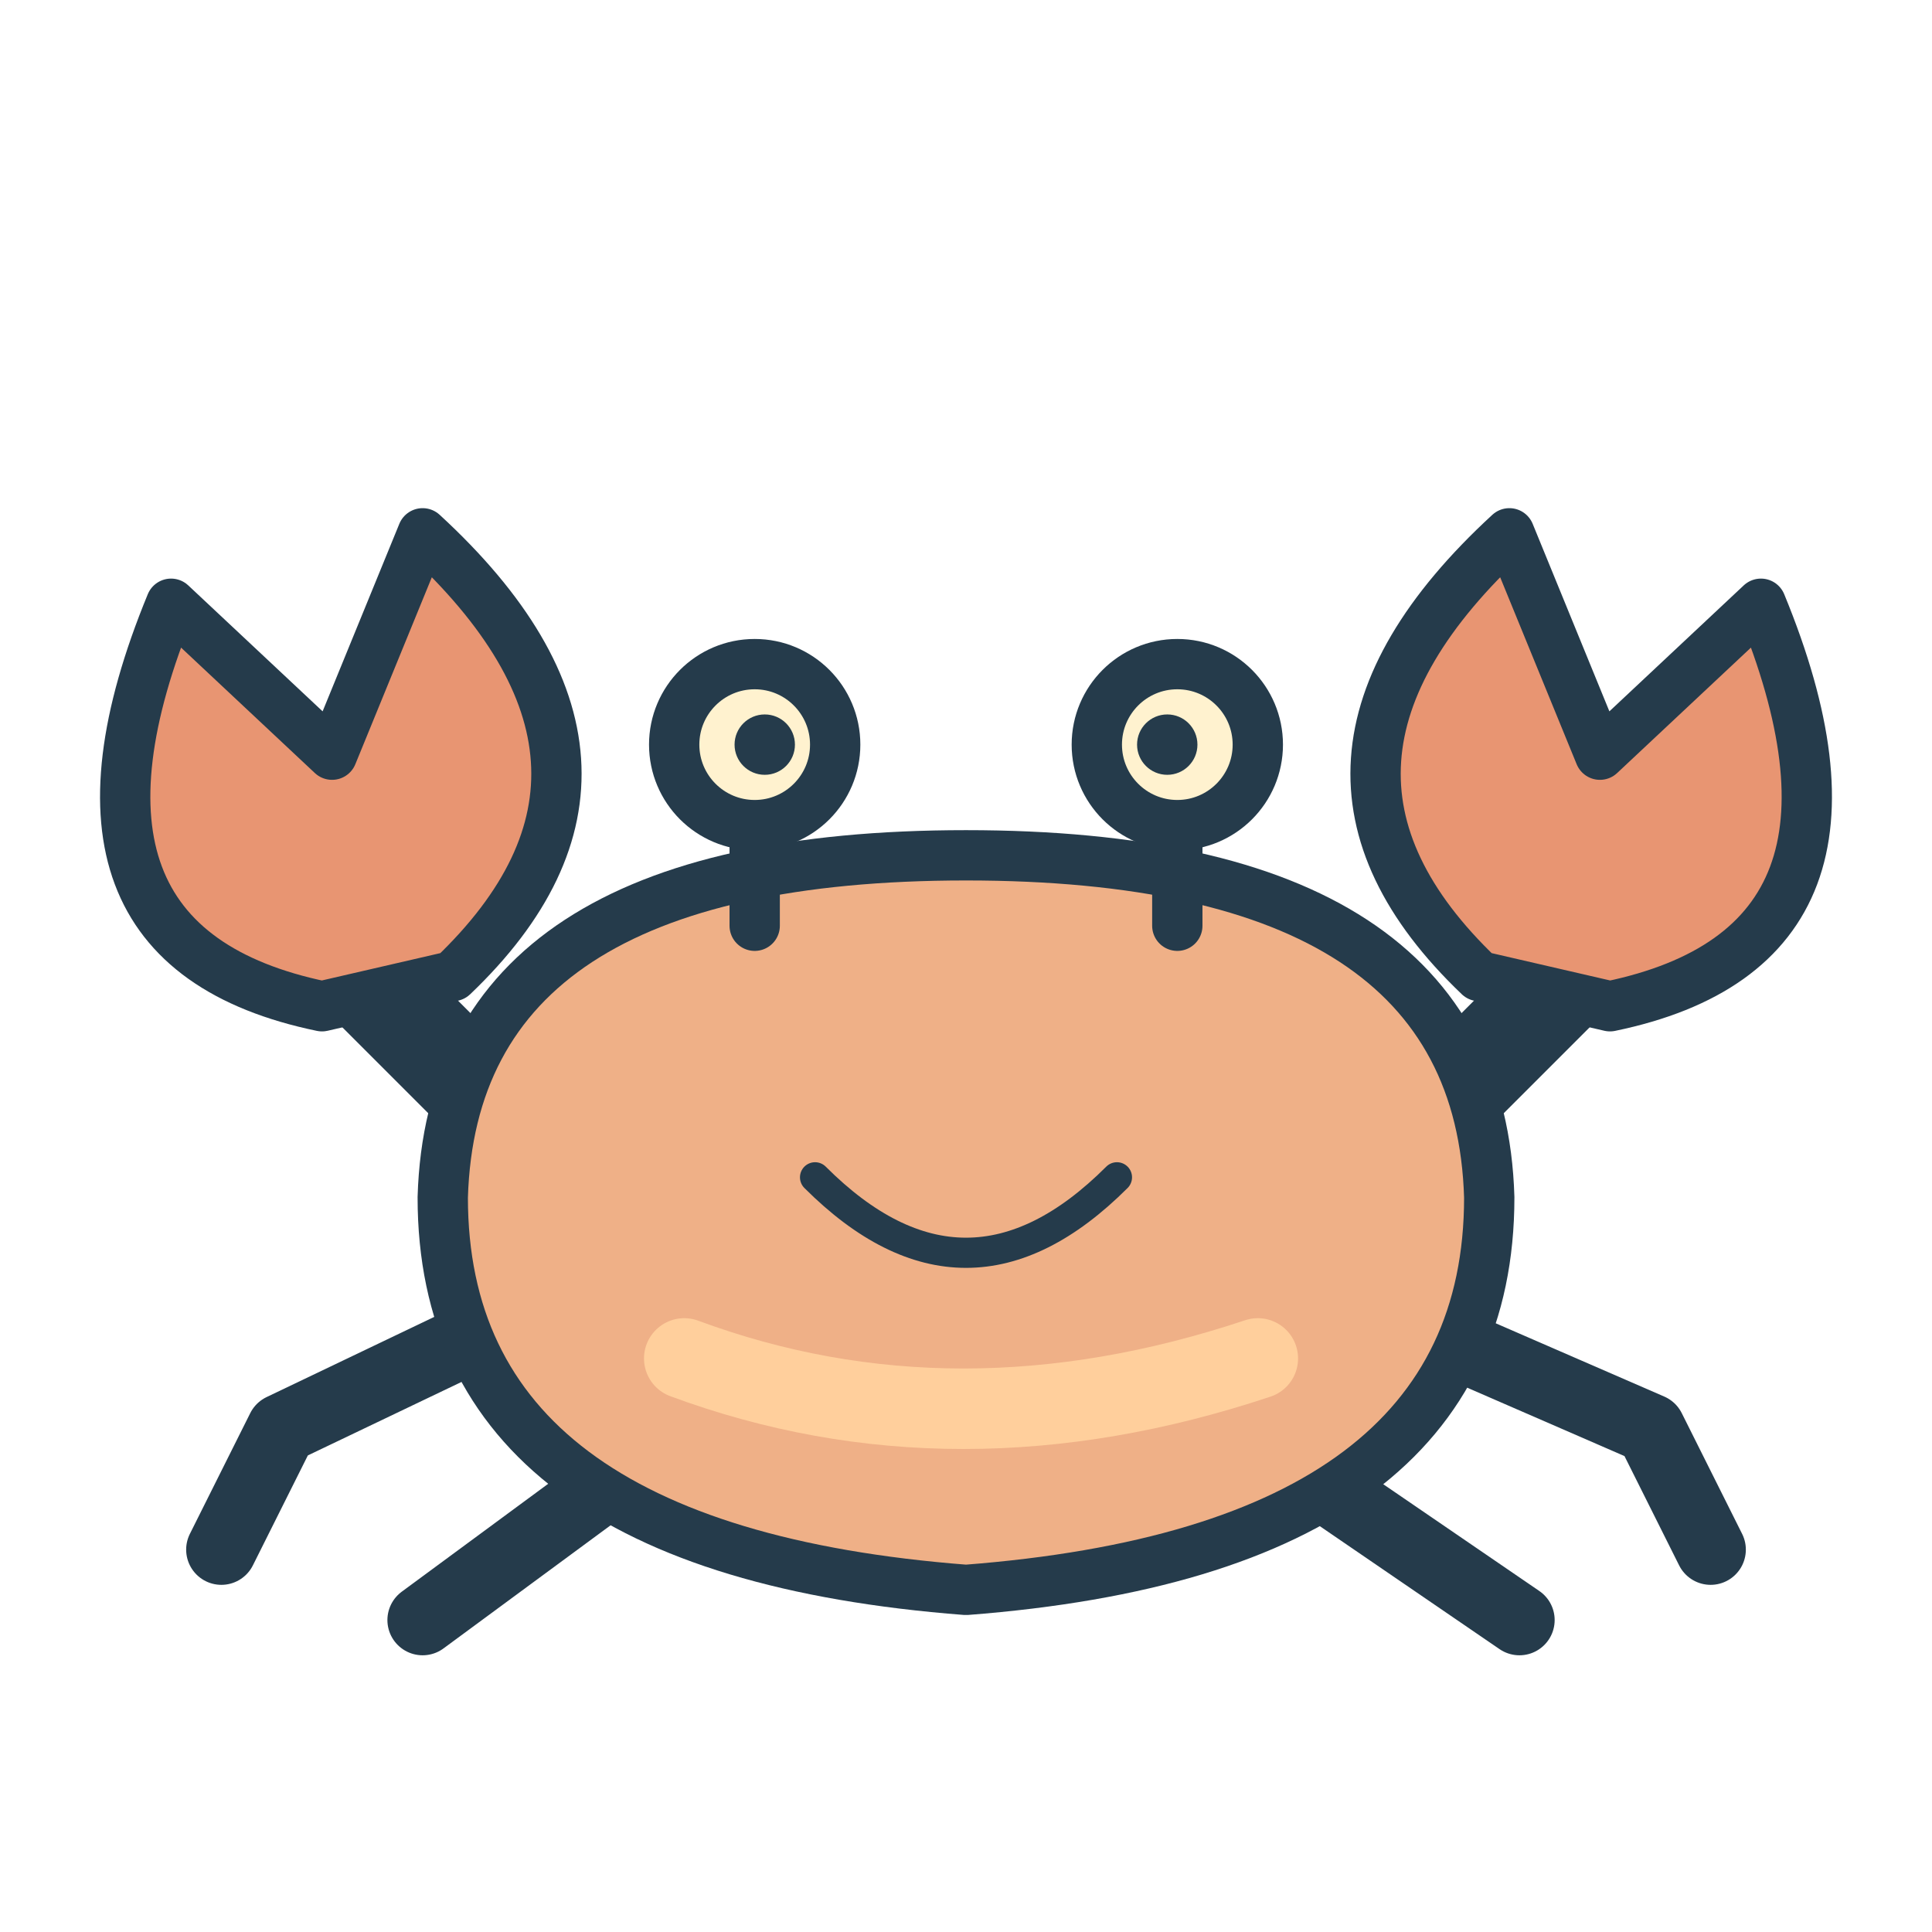
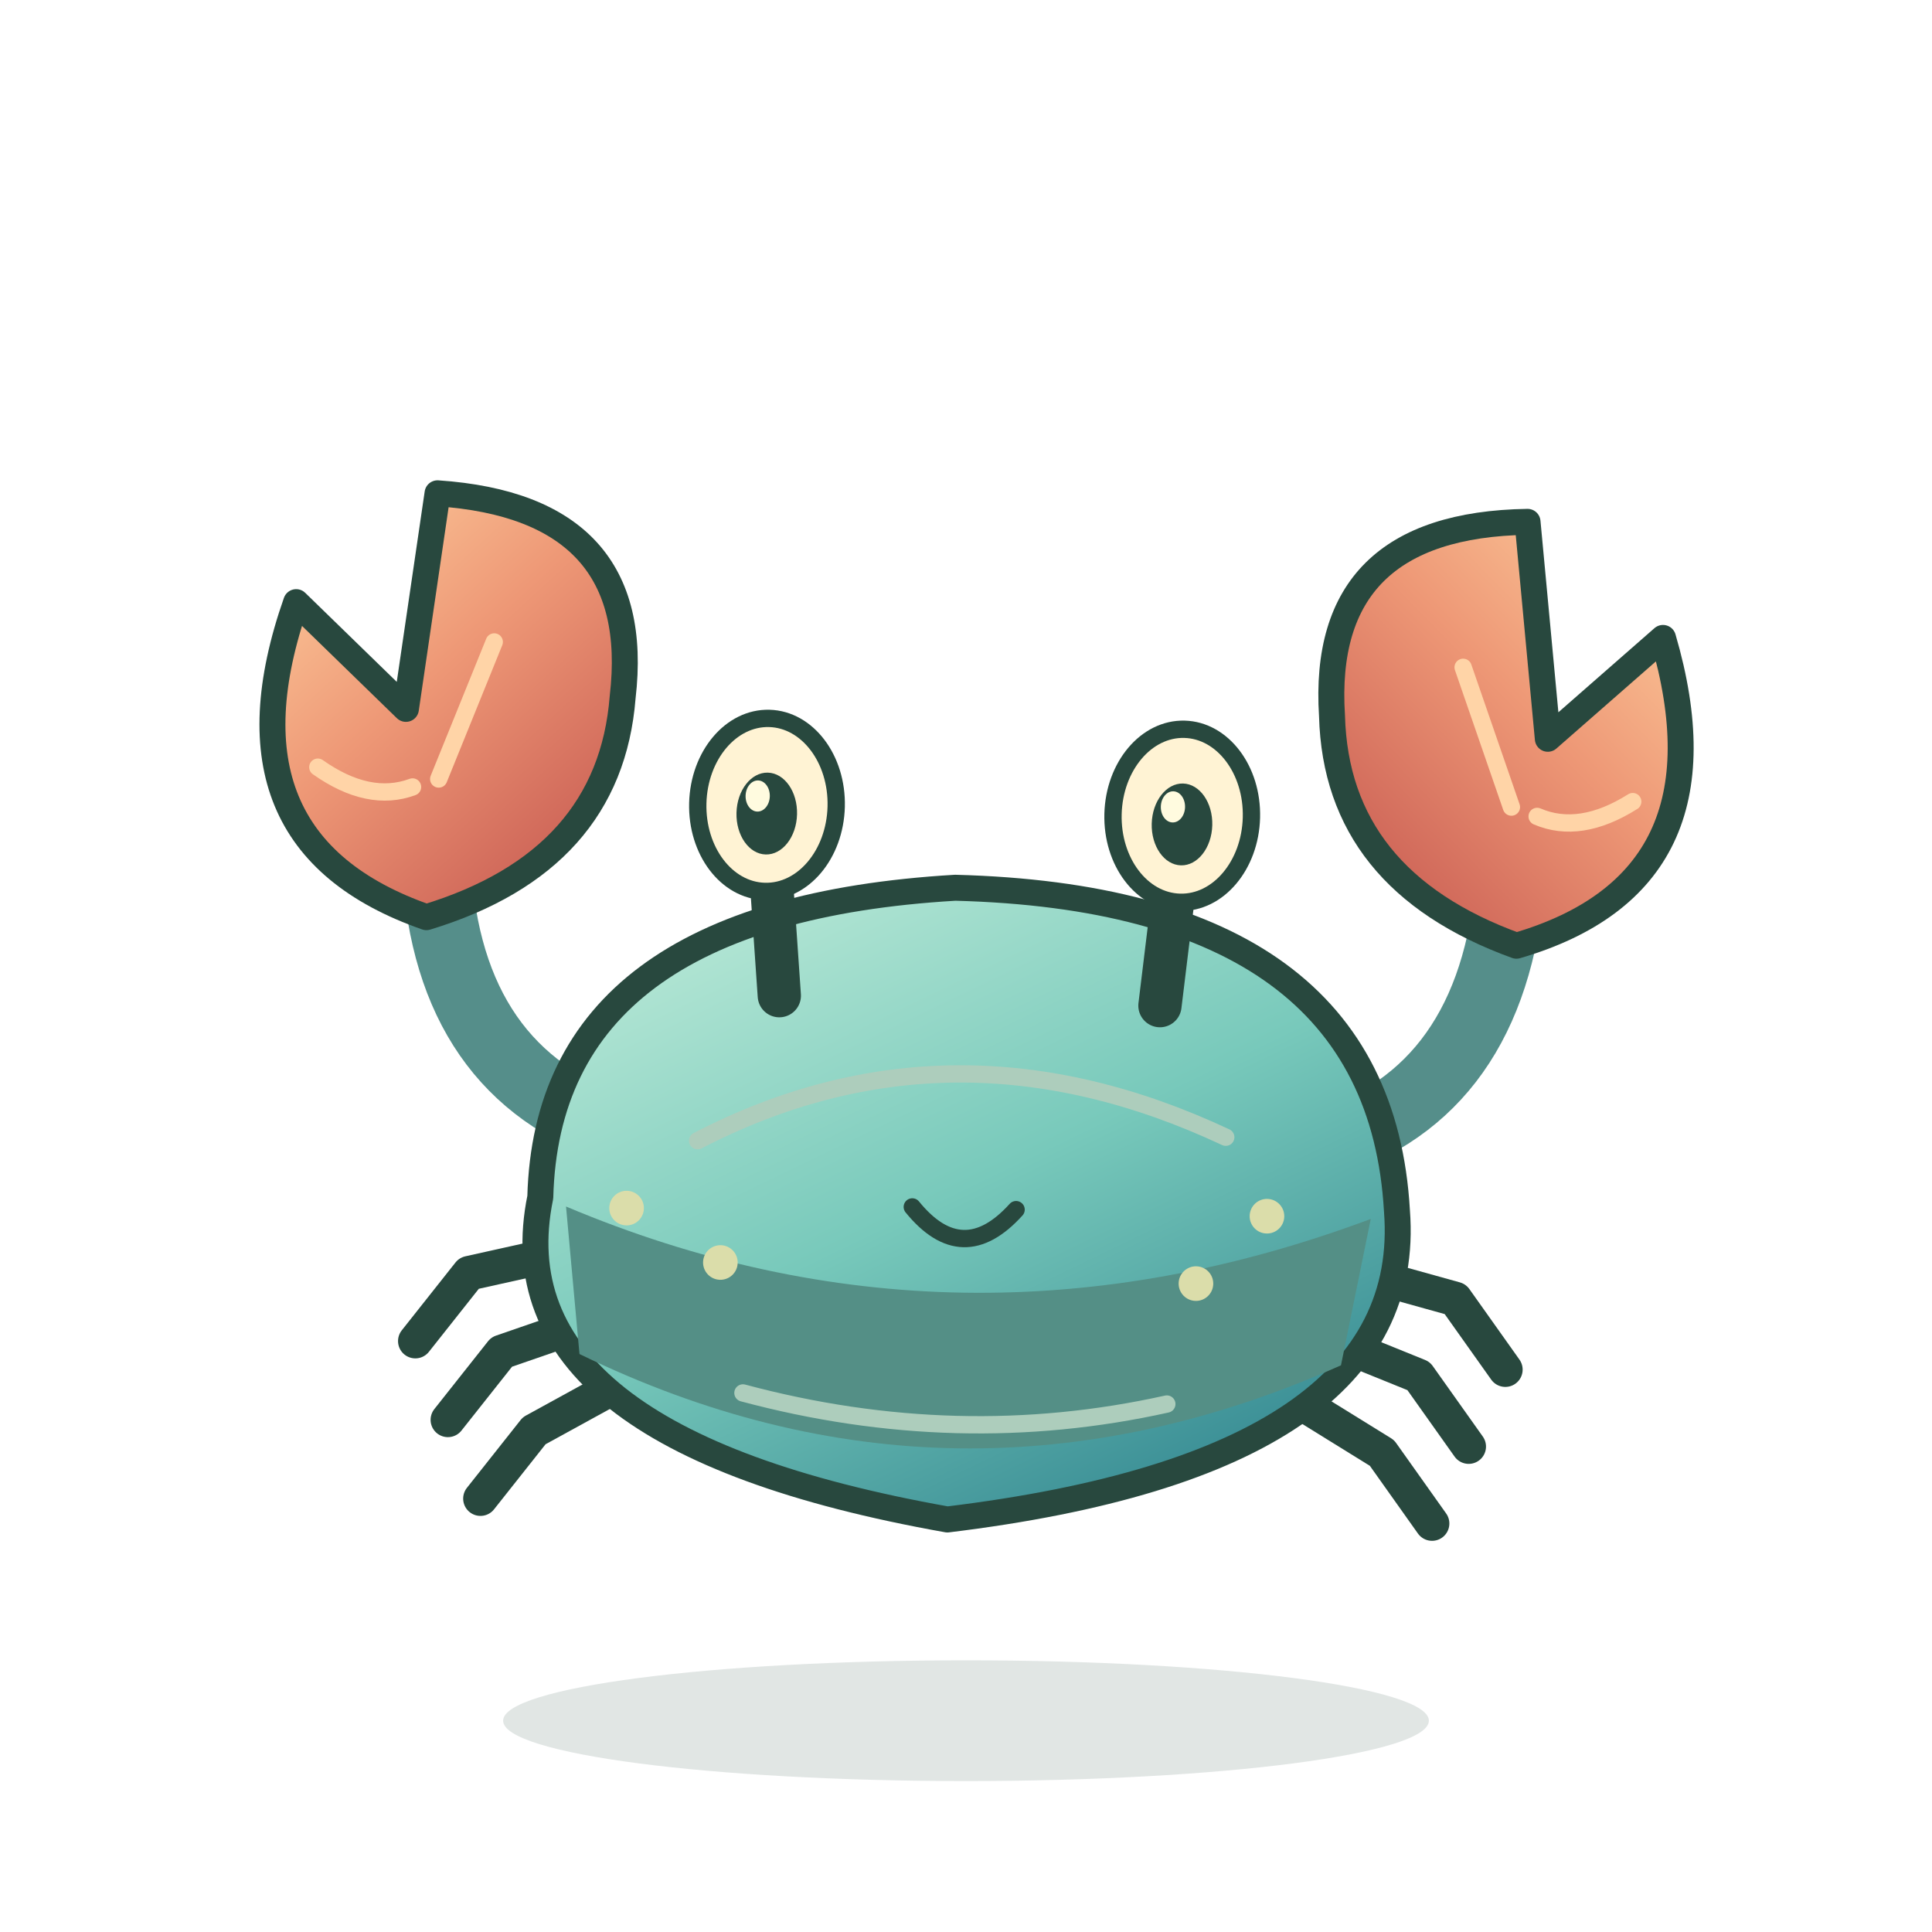
<svg xmlns="http://www.w3.org/2000/svg" width="192" height="192" viewBox="0 0 192 192">
-   <g stroke="#253b4b" stroke-width="5" stroke-linecap="round" stroke-linejoin="round">
-     <path d="M51 131 L28 142 22 154 M61 147 L42 161 M141 132 L164 142 170 154 M132 148 L151 161" fill="none" stroke-width="7" />
-     <path d="M52 113 L32 93 M140 113 L160 93" fill="none" stroke-width="10" />
-     <path d="M32 100 Q3 94 17 60 L33 75 42 53 Q67 76 45 97Z M160 100 Q189 94 175 60 L159 75 150 53 Q125 76 147 97Z" fill="#e89572" />
-     <path d="M44 119 Q45 85 96 85 Q147 85 148 119 Q148 154 96 158 Q44 154 44 119Z" fill="#efb087" />
-     <path d="M75 92 L75 74 M117 92 L117 74" fill="none" />
-     <circle cx="75" cy="74" r="8" fill="#fff2cf" />
-     <circle cx="117" cy="74" r="8" fill="#fff2cf" />
-     <circle cx="76" cy="74" r="3" fill="#253b4b" stroke="none" />
-     <circle cx="116" cy="74" r="3" fill="#253b4b" stroke="none" />
-     <path d="M81 117 Q96 132 111 117" fill="none" stroke-width="3" />
-     <path d="M68 135 Q95 145 125 135" fill="none" stroke="#ffcf9c" stroke-width="8" />
+   <defs>
+     <linearGradient id="coral" x1="0" y1="0" x2="0.8" y2="1">
+       <stop stop-color="#ffd3a1" />
+       <stop offset="0.48" stop-color="#ee9876" />
+       <stop offset="1" stop-color="#c85b52" />
+     </linearGradient>
+     <linearGradient id="water" x1="0" y1="0" x2="0.7" y2="1">
+       <stop stop-color="#c6efdc" />
+       <stop offset="0.55" stop-color="#78c9bb" />
+       <stop offset="1" stop-color="#388c94" />
+     </linearGradient>
+     <linearGradient id="leaf" x1="0" y1="0" x2="0.5" y2="1">
+       <stop stop-color="#d9e29b" />
+       <stop offset="0.48" stop-color="#9cba76" />
+       <stop offset="1" stop-color="#527e5d" />
+     </linearGradient>
+     <linearGradient id="cream" x1="0" y1="0" x2="0.4" y2="1">
+       <stop stop-color="#fff9e4" />
+       <stop offset="1" stop-color="#e6c990" />
+     </linearGradient>
+     <linearGradient id="gold" x1="0" y1="0" x2="0.7" y2="1">
+       <stop stop-color="#fff0ac" />
+       <stop offset="0.42" stop-color="#e6ba61" />
+       <stop offset="1" stop-color="#a67738" />
+     </linearGradient>
+     <linearGradient id="forest" x1="0" y1="0" x2="0.6" y2="1">
+       <stop stop-color="#70a18b" />
+       <stop offset="1" stop-color="#284b43" />
+     </linearGradient>
+     <linearGradient id="navy" x1="0" y1="0" x2="0.5" y2="1">
+       <stop stop-color="#6c9b9c" />
+       <stop offset="1" stop-color="#28465d" />
+     </linearGradient>
+     <linearGradient id="skin" x1="0" y1="0" x2="0.3" y2="1">
+       <stop stop-color="#ffe4be" />
+       <stop offset="1" stop-color="#dba078" />
+     </linearGradient>
+     <radialGradient id="glow">
+       <stop stop-color="#fff3ae" stop-opacity="0.65" />
+       <stop offset="1" stop-color="#fff3ae" stop-opacity="0" />
+     </radialGradient>
+   </defs>
+   <g stroke-linecap="round" stroke-linejoin="round">
+     <ellipse cx="96" cy="171" rx="46" ry="6" fill="#183c32" stroke="none" stroke-width="3" opacity="0.13" />
+     <g transform="translate(96 96) scale(0.86) translate(-96 -96)">
+       <g transform="translate(0 -0.00)">
+         <g transform="rotate(1.50 96 116)">
+           <g transform="rotate(0.00 58 140)">
+             <path d="M59 128 L39 133 L33 141" fill="none" stroke="#28483e" stroke-width="4" />
+           </g>
+           <g transform="rotate(-0.00 58 140)">
+             <path d="M59 136 L43 142 L37 150" fill="none" stroke="#28483e" stroke-width="4" />
+           </g>
+           <g transform="rotate(0.00 58 140)">
+             <path d="M59 144 L47 151 L41 159" fill="none" stroke="#28483e" stroke-width="4" />
+           </g>
+           <g transform="rotate(-0.00 54 117)">
+             <path d="M56 116 Q36 110 34 86" fill="none" stroke="#558e8a" stroke-width="8" />
+             <path d="M33 92 Q8 84 17 56 L30 68 33 43 Q57 44 55 66 Q54 85 33 92Z" fill="url(#coral)" stroke="#28483e" stroke-width="3" />
+             <path d="M34 76 L40 60 M20 75 Q26 79 31 77" fill="none" stroke="#ffd4a7" stroke-width="2" />
+           </g>
+           <g transform="rotate(-0.00 134 140)">
+             <path d="M133 128 L153 133 L159 141" fill="none" stroke="#28483e" stroke-width="4" />
+           </g>
+           <g transform="rotate(0.00 134 140)">
+             <path d="M133 136 L149 142 L155 150" fill="none" stroke="#28483e" stroke-width="4" />
+           </g>
+           <g transform="rotate(-0.00 134 140)">
+             <path d="M133 144 L145 151 L151 159" fill="none" stroke="#28483e" stroke-width="4" />
+           </g>
+           <g transform="rotate(0.00 138 117)">
+             <g transform="translate(192 0) scale(-1 1)">
+               <path d="M56 116 Q36 110 34 86" fill="none" stroke="#558e8a" stroke-width="8" />
+               <path d="M33 92 Q8 84 17 56 L30 68 33 43 Q57 44 55 66 Q54 85 33 92Z" fill="url(#coral)" stroke="#28483e" stroke-width="3" />
+               <path d="M34 76 L40 60 M20 75 Q26 79 31 77" fill="none" stroke="#ffd4a7" stroke-width="2" />
+             </g>
+           </g>
+           <path d="M47 124 Q47 91 94 87 Q143 87 146 123 Q149 152 95 160 Q42 152 47 124Z" fill="url(#water)" stroke="#28483e" stroke-width="3" />
+           <path d="M50 125 Q96 143 143 124 L140 141 Q96 162 52 142Z" fill="#548f86" stroke="none" stroke-width="3" />
+           <path d="M65 117 Q94 101 126 115 M71 146 Q96 152 120 146" fill="none" stroke="#adcdbc" stroke-width="2" />
+           <path d="M74 100 L72 79 M118 100 L120 79" fill="none" stroke="#28483e" stroke-width="5" />
+           <ellipse cx="72" cy="78" rx="8" ry="10" fill="#fff3d4" stroke="#28483e" stroke-width="2" />
+           <ellipse cx="120" cy="78" rx="8" ry="10" fill="#fff3d4" stroke="#28483e" stroke-width="2" />
+           <ellipse cx="72" cy="79" rx="3.50" ry="4.73" fill="#28483e" stroke="none" stroke-width="3" />
+           <ellipse cx="70.90" cy="77" rx="1.40" ry="1.80" fill="#fffbdf" stroke="none" stroke-width="3" />
+           <ellipse cx="120" cy="79" rx="3.50" ry="4.73" fill="#28483e" stroke="none" stroke-width="3" />
+           <ellipse cx="118.90" cy="77" rx="1.40" ry="1.80" fill="#fffbdf" stroke="none" stroke-width="3" />
+           <path d="M90 124 Q96 131 102 124" fill="none" stroke="#28483e" stroke-width="2" />
+           <ellipse cx="57" cy="125" rx="2" ry="2" fill="#dbddaa" stroke="none" stroke-width="3" />
+           <ellipse cx="68" cy="131" rx="2" ry="2" fill="#dbddaa" stroke="none" stroke-width="3" />
+           <ellipse cx="131" cy="124" rx="2" ry="2" fill="#dbddaa" stroke="none" stroke-width="3" />
+           <ellipse cx="123" cy="132" rx="2" ry="2" fill="#dbddaa" stroke="none" stroke-width="3" />
+         </g>
+       </g>
+     </g>
  </g>
</svg>
